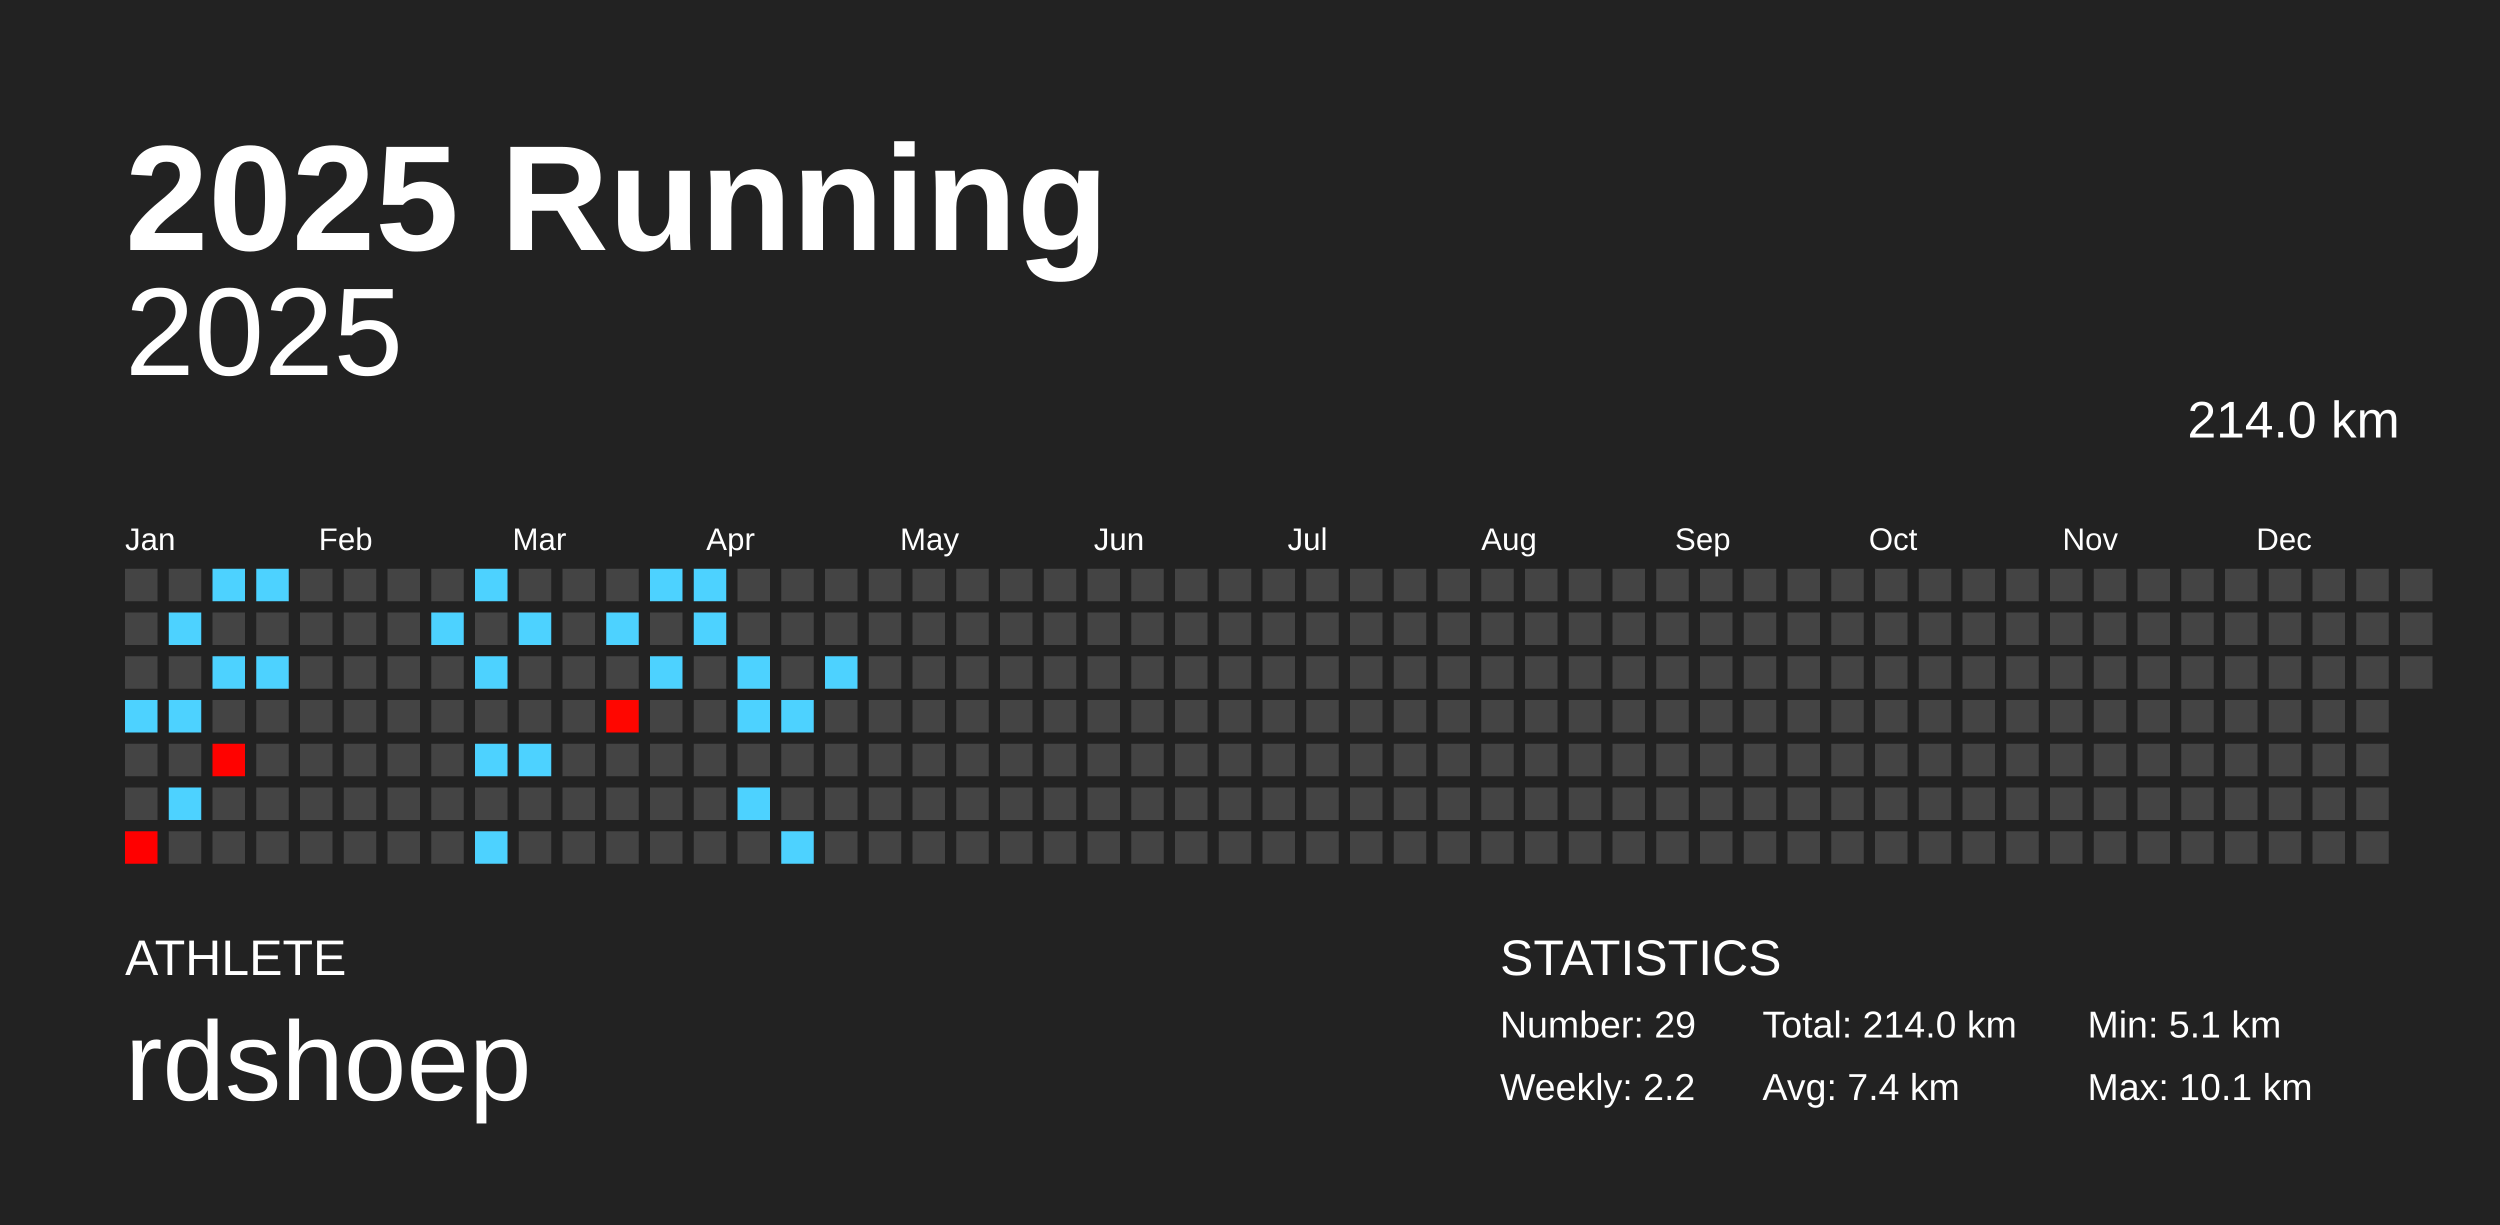
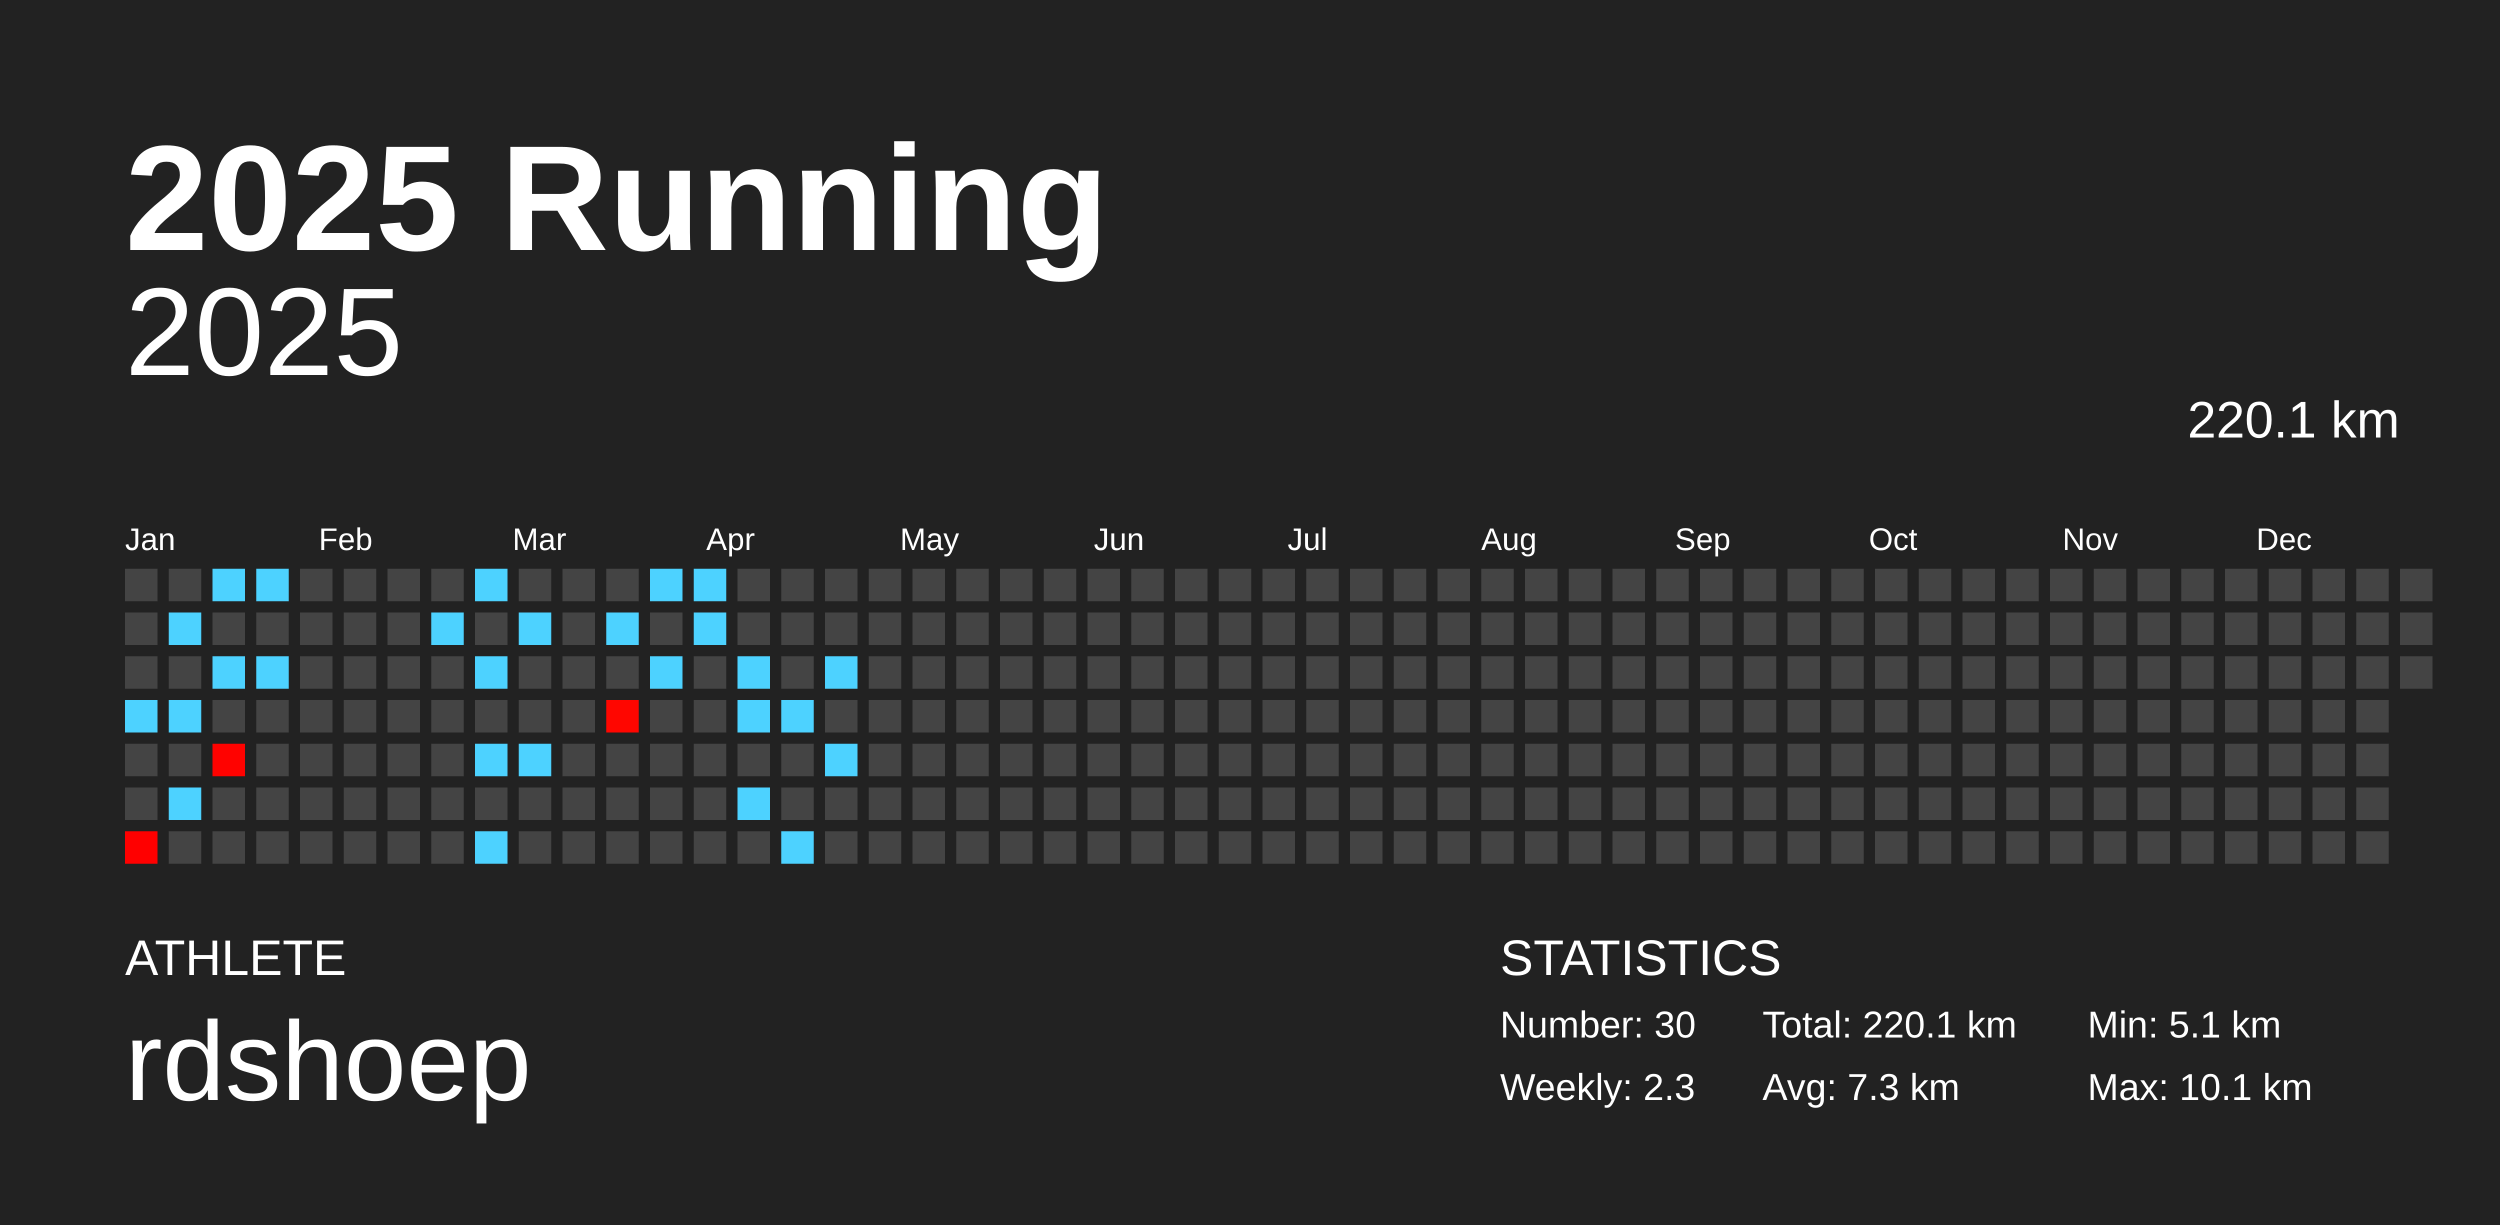
<svg xmlns="http://www.w3.org/2000/svg" baseProfile="full" height="98mm" version="1.1" viewBox="0,0,200,98" width="200mm">
  <defs />
  <rect fill="#222222" height="98" width="200" x="0" y="0" />
  <text fill="#FFFFFF" style="font-size:12px; font-family:Arial; font-weight:bold;" x="10" y="20">2025 Running</text>
  <text fill="#FFFFFF" style="font-size:4px; font-family:Arial" x="10" y="78">ATHLETE</text>
  <text fill="#FFFFFF" style="font-size:9px; font-family:Arial" x="10" y="88">rdshoep</text>
  <text fill="#FFFFFF" style="font-size:4px; font-family:Arial" x="120" y="78">STATISTICS</text>
-   <text fill="#FFFFFF" style="font-size:3px; font-family:Arial" x="120" y="83">Number: 29</text>
-   <text fill="#FFFFFF" style="font-size:3px; font-family:Arial" x="120" y="88">Weekly: 2.2</text>
-   <text fill="#FFFFFF" style="font-size:3px; font-family:Arial" x="141" y="83">Total: 214.0 km</text>
-   <text fill="#FFFFFF" style="font-size:3px; font-family:Arial" x="141" y="88">Avg: 7.4 km</text>
+   <text fill="#FFFFFF" style="font-size:3px; font-family:Arial" x="120" y="83">Number: 30</text>
+   <text fill="#FFFFFF" style="font-size:3px; font-family:Arial" x="120" y="88">Weekly: 2.3</text>
+   <text fill="#FFFFFF" style="font-size:3px; font-family:Arial" x="141" y="83">Total: 220.1 km</text>
+   <text fill="#FFFFFF" style="font-size:3px; font-family:Arial" x="141" y="88">Avg: 7.3 km</text>
  <text fill="#FFFFFF" style="font-size:3px; font-family:Arial" x="167" y="83">Min: 5.1 km</text>
  <text fill="#FFFFFF" style="font-size:3px; font-family:Arial" x="167" y="88">Max: 10.1 km</text>
  <text alignment-baseline="hanging" fill="#FFFFFF" style="font-size:10.0px; font-family:Arial;" x="10" y="30">2025</text>
-   <text alignment-baseline="hanging" fill="#FFFFFF" style="font-size:4.125px; font-family:Arial;" x="175" y="35">214.0 km</text>
+   <text alignment-baseline="hanging" fill="#FFFFFF" style="font-size:4.125px; font-family:Arial;" x="175" y="35">220.1 km</text>
  <text fill="#FFFFFF" style="font-size:2.5px; font-family:Arial" x="10.0" y="44">Jan</text>
  <text fill="#FFFFFF" style="font-size:2.5px; font-family:Arial" x="25.5" y="44">Feb</text>
  <text fill="#FFFFFF" style="font-size:2.5px; font-family:Arial" x="41.0" y="44">Mar</text>
  <text fill="#FFFFFF" style="font-size:2.5px; font-family:Arial" x="56.5" y="44">Apr</text>
  <text fill="#FFFFFF" style="font-size:2.5px; font-family:Arial" x="72.0" y="44">May</text>
  <text fill="#FFFFFF" style="font-size:2.5px; font-family:Arial" x="87.5" y="44">Jun</text>
  <text fill="#FFFFFF" style="font-size:2.5px; font-family:Arial" x="103.0" y="44">Jul</text>
  <text fill="#FFFFFF" style="font-size:2.5px; font-family:Arial" x="118.5" y="44">Aug</text>
  <text fill="#FFFFFF" style="font-size:2.5px; font-family:Arial" x="134.0" y="44">Sep</text>
  <text fill="#FFFFFF" style="font-size:2.5px; font-family:Arial" x="149.5" y="44">Oct</text>
  <text fill="#FFFFFF" style="font-size:2.5px; font-family:Arial" x="165.0" y="44">Nov</text>
  <text fill="#FFFFFF" style="font-size:2.5px; font-family:Arial" x="180.5" y="44">Dec</text>
  <rect fill="#444444" height="2.6" width="2.6" x="10.0" y="45.5" />
  <rect fill="#444444" height="2.6" width="2.6" x="10.0" y="49.0" />
  <rect fill="#444444" height="2.6" width="2.6" x="10.0" y="52.5" />
  <rect fill="#4dd2ff" height="2.6" width="2.6" x="10.0" y="56.0" />
  <rect fill="#444444" height="2.6" width="2.6" x="10.0" y="59.5" />
  <rect fill="#444444" height="2.6" width="2.6" x="10.0" y="63.0" />
  <rect fill="#ff0000" height="2.6" width="2.6" x="10.0" y="66.5" />
  <rect fill="#444444" height="2.6" width="2.6" x="13.5" y="45.5" />
  <rect fill="#4dd2ff" height="2.6" width="2.6" x="13.5" y="49.0" />
  <rect fill="#444444" height="2.6" width="2.6" x="13.5" y="52.5" />
  <rect fill="#4dd2ff" height="2.6" width="2.6" x="13.5" y="56.0" />
  <rect fill="#444444" height="2.6" width="2.6" x="13.5" y="59.5" />
  <rect fill="#4dd2ff" height="2.6" width="2.6" x="13.5" y="63.0" />
  <rect fill="#444444" height="2.6" width="2.6" x="13.5" y="66.5" />
  <rect fill="#4dd2ff" height="2.6" width="2.6" x="17.0" y="45.5" />
  <rect fill="#444444" height="2.6" width="2.6" x="17.0" y="49.0" />
  <rect fill="#4dd2ff" height="2.6" width="2.6" x="17.0" y="52.5" />
  <rect fill="#444444" height="2.6" width="2.6" x="17.0" y="56.0" />
  <rect fill="#ff0200" height="2.6" width="2.6" x="17.0" y="59.5" />
  <rect fill="#444444" height="2.6" width="2.6" x="17.0" y="63.0" />
  <rect fill="#444444" height="2.6" width="2.6" x="17.0" y="66.5" />
  <rect fill="#4dd2ff" height="2.6" width="2.6" x="20.5" y="45.5" />
  <rect fill="#444444" height="2.6" width="2.6" x="20.5" y="49.0" />
  <rect fill="#4dd2ff" height="2.6" width="2.6" x="20.5" y="52.5" />
  <rect fill="#444444" height="2.6" width="2.6" x="20.5" y="56.0" />
  <rect fill="#444444" height="2.6" width="2.6" x="20.5" y="59.5" />
  <rect fill="#444444" height="2.6" width="2.6" x="20.5" y="63.0" />
  <rect fill="#444444" height="2.6" width="2.6" x="20.5" y="66.5" />
  <rect fill="#444444" height="2.6" width="2.6" x="24.0" y="45.5" />
  <rect fill="#444444" height="2.6" width="2.6" x="24.0" y="49.0" />
  <rect fill="#444444" height="2.6" width="2.6" x="24.0" y="52.5" />
  <rect fill="#444444" height="2.6" width="2.6" x="24.0" y="56.0" />
  <rect fill="#444444" height="2.6" width="2.6" x="24.0" y="59.5" />
  <rect fill="#444444" height="2.6" width="2.6" x="24.0" y="63.0" />
  <rect fill="#444444" height="2.6" width="2.6" x="24.0" y="66.5" />
  <rect fill="#444444" height="2.6" width="2.6" x="27.5" y="45.5" />
  <rect fill="#444444" height="2.6" width="2.6" x="27.5" y="49.0" />
  <rect fill="#444444" height="2.6" width="2.6" x="27.5" y="52.5" />
  <rect fill="#444444" height="2.6" width="2.6" x="27.5" y="56.0" />
  <rect fill="#444444" height="2.6" width="2.6" x="27.5" y="59.5" />
  <rect fill="#444444" height="2.6" width="2.6" x="27.5" y="63.0" />
  <rect fill="#444444" height="2.6" width="2.6" x="27.5" y="66.5" />
  <rect fill="#444444" height="2.6" width="2.6" x="31.0" y="45.5" />
  <rect fill="#444444" height="2.6" width="2.6" x="31.0" y="49.0" />
  <rect fill="#444444" height="2.6" width="2.6" x="31.0" y="52.5" />
  <rect fill="#444444" height="2.6" width="2.6" x="31.0" y="56.0" />
  <rect fill="#444444" height="2.6" width="2.6" x="31.0" y="59.5" />
  <rect fill="#444444" height="2.6" width="2.6" x="31.0" y="63.0" />
  <rect fill="#444444" height="2.6" width="2.6" x="31.0" y="66.5" />
  <rect fill="#444444" height="2.6" width="2.6" x="34.5" y="45.5" />
  <rect fill="#4dd2ff" height="2.6" width="2.6" x="34.5" y="49.0" />
  <rect fill="#444444" height="2.6" width="2.6" x="34.5" y="52.5" />
  <rect fill="#444444" height="2.6" width="2.6" x="34.5" y="56.0" />
  <rect fill="#444444" height="2.6" width="2.6" x="34.5" y="59.5" />
  <rect fill="#444444" height="2.6" width="2.6" x="34.5" y="63.0" />
  <rect fill="#444444" height="2.6" width="2.6" x="34.5" y="66.5" />
  <rect fill="#4dd2ff" height="2.6" width="2.6" x="38.0" y="45.5" />
  <rect fill="#444444" height="2.6" width="2.6" x="38.0" y="49.0" />
  <rect fill="#4dd2ff" height="2.6" width="2.6" x="38.0" y="52.5" />
  <rect fill="#444444" height="2.6" width="2.6" x="38.0" y="56.0" />
  <rect fill="#4dd2ff" height="2.6" width="2.6" x="38.0" y="59.5" />
  <rect fill="#444444" height="2.6" width="2.6" x="38.0" y="63.0" />
  <rect fill="#4dd2ff" height="2.6" width="2.6" x="38.0" y="66.5" />
  <rect fill="#444444" height="2.6" width="2.6" x="41.5" y="45.5" />
  <rect fill="#4dd2ff" height="2.6" width="2.6" x="41.5" y="49.0" />
  <rect fill="#444444" height="2.6" width="2.6" x="41.5" y="52.5" />
  <rect fill="#444444" height="2.6" width="2.6" x="41.5" y="56.0" />
  <rect fill="#4dd2ff" height="2.6" width="2.6" x="41.5" y="59.5" />
  <rect fill="#444444" height="2.6" width="2.6" x="41.5" y="63.0" />
  <rect fill="#444444" height="2.6" width="2.6" x="41.5" y="66.5" />
  <rect fill="#444444" height="2.6" width="2.6" x="45.0" y="45.5" />
  <rect fill="#444444" height="2.6" width="2.6" x="45.0" y="49.0" />
  <rect fill="#444444" height="2.6" width="2.6" x="45.0" y="52.5" />
  <rect fill="#444444" height="2.6" width="2.6" x="45.0" y="56.0" />
  <rect fill="#444444" height="2.6" width="2.6" x="45.0" y="59.5" />
  <rect fill="#444444" height="2.6" width="2.6" x="45.0" y="63.0" />
  <rect fill="#444444" height="2.6" width="2.6" x="45.0" y="66.5" />
  <rect fill="#444444" height="2.6" width="2.6" x="48.5" y="45.5" />
  <rect fill="#4dd2ff" height="2.6" width="2.6" x="48.5" y="49.0" />
  <rect fill="#444444" height="2.6" width="2.6" x="48.5" y="52.5" />
  <rect fill="#ff0600" height="2.6" width="2.6" x="48.5" y="56.0" />
  <rect fill="#444444" height="2.6" width="2.6" x="48.5" y="59.5" />
  <rect fill="#444444" height="2.6" width="2.6" x="48.5" y="63.0" />
  <rect fill="#444444" height="2.6" width="2.6" x="48.5" y="66.5" />
  <rect fill="#4dd2ff" height="2.6" width="2.6" x="52.0" y="45.5" />
  <rect fill="#444444" height="2.6" width="2.6" x="52.0" y="49.0" />
  <rect fill="#4dd2ff" height="2.6" width="2.6" x="52.0" y="52.5" />
  <rect fill="#444444" height="2.6" width="2.6" x="52.0" y="56.0" />
  <rect fill="#444444" height="2.6" width="2.6" x="52.0" y="59.5" />
  <rect fill="#444444" height="2.6" width="2.6" x="52.0" y="63.0" />
  <rect fill="#444444" height="2.6" width="2.6" x="52.0" y="66.5" />
  <rect fill="#4dd2ff" height="2.6" width="2.6" x="55.5" y="45.5" />
  <rect fill="#4dd2ff" height="2.6" width="2.6" x="55.5" y="49.0" />
  <rect fill="#444444" height="2.6" width="2.6" x="55.5" y="52.5" />
  <rect fill="#444444" height="2.6" width="2.6" x="55.5" y="56.0" />
  <rect fill="#444444" height="2.6" width="2.6" x="55.5" y="59.5" />
  <rect fill="#444444" height="2.6" width="2.6" x="55.5" y="63.0" />
  <rect fill="#444444" height="2.6" width="2.6" x="55.5" y="66.5" />
  <rect fill="#444444" height="2.6" width="2.6" x="59.0" y="45.5" />
  <rect fill="#444444" height="2.6" width="2.6" x="59.0" y="49.0" />
  <rect fill="#4dd2ff" height="2.6" width="2.6" x="59.0" y="52.5" />
  <rect fill="#4dd2ff" height="2.6" width="2.6" x="59.0" y="56.0" />
  <rect fill="#444444" height="2.6" width="2.6" x="59.0" y="59.5" />
  <rect fill="#4dd2ff" height="2.6" width="2.6" x="59.0" y="63.0" />
  <rect fill="#444444" height="2.6" width="2.6" x="59.0" y="66.5" />
  <rect fill="#444444" height="2.6" width="2.6" x="62.5" y="45.5" />
  <rect fill="#444444" height="2.6" width="2.6" x="62.5" y="49.0" />
  <rect fill="#444444" height="2.6" width="2.6" x="62.5" y="52.5" />
  <rect fill="#4dd2ff" height="2.6" width="2.6" x="62.5" y="56.0" />
  <rect fill="#444444" height="2.6" width="2.6" x="62.5" y="59.5" />
  <rect fill="#444444" height="2.6" width="2.6" x="62.5" y="63.0" />
  <rect fill="#4dd2ff" height="2.6" width="2.6" x="62.5" y="66.5" />
  <rect fill="#444444" height="2.6" width="2.6" x="66.0" y="45.5" />
  <rect fill="#444444" height="2.6" width="2.6" x="66.0" y="49.0" />
  <rect fill="#4dd2ff" height="2.6" width="2.6" x="66.0" y="52.5" />
  <rect fill="#444444" height="2.6" width="2.6" x="66.0" y="56.0" />
-   <rect fill="#444444" height="2.6" width="2.6" x="66.0" y="59.5" />
+   <rect fill="#4dd2ff" height="2.6" width="2.6" x="66.0" y="59.5" />
  <rect fill="#444444" height="2.6" width="2.6" x="66.0" y="63.0" />
  <rect fill="#444444" height="2.6" width="2.6" x="66.0" y="66.5" />
  <rect fill="#444444" height="2.6" width="2.6" x="69.5" y="45.5" />
  <rect fill="#444444" height="2.6" width="2.6" x="69.5" y="49.0" />
  <rect fill="#444444" height="2.6" width="2.6" x="69.5" y="52.5" />
  <rect fill="#444444" height="2.6" width="2.6" x="69.5" y="56.0" />
  <rect fill="#444444" height="2.6" width="2.6" x="69.5" y="59.5" />
  <rect fill="#444444" height="2.6" width="2.6" x="69.5" y="63.0" />
  <rect fill="#444444" height="2.6" width="2.6" x="69.5" y="66.5" />
  <rect fill="#444444" height="2.6" width="2.6" x="73.0" y="45.5" />
  <rect fill="#444444" height="2.6" width="2.6" x="73.0" y="49.0" />
  <rect fill="#444444" height="2.6" width="2.6" x="73.0" y="52.5" />
  <rect fill="#444444" height="2.6" width="2.6" x="73.0" y="56.0" />
  <rect fill="#444444" height="2.6" width="2.6" x="73.0" y="59.5" />
  <rect fill="#444444" height="2.6" width="2.6" x="73.0" y="63.0" />
  <rect fill="#444444" height="2.6" width="2.6" x="73.0" y="66.5" />
  <rect fill="#444444" height="2.6" width="2.6" x="76.5" y="45.5" />
  <rect fill="#444444" height="2.6" width="2.6" x="76.5" y="49.0" />
  <rect fill="#444444" height="2.6" width="2.6" x="76.5" y="52.5" />
  <rect fill="#444444" height="2.6" width="2.6" x="76.5" y="56.0" />
  <rect fill="#444444" height="2.6" width="2.6" x="76.5" y="59.5" />
  <rect fill="#444444" height="2.6" width="2.6" x="76.5" y="63.0" />
  <rect fill="#444444" height="2.6" width="2.6" x="76.5" y="66.5" />
  <rect fill="#444444" height="2.6" width="2.6" x="80.0" y="45.5" />
  <rect fill="#444444" height="2.6" width="2.6" x="80.0" y="49.0" />
  <rect fill="#444444" height="2.6" width="2.6" x="80.0" y="52.5" />
  <rect fill="#444444" height="2.6" width="2.6" x="80.0" y="56.0" />
  <rect fill="#444444" height="2.6" width="2.6" x="80.0" y="59.5" />
  <rect fill="#444444" height="2.6" width="2.6" x="80.0" y="63.0" />
  <rect fill="#444444" height="2.6" width="2.6" x="80.0" y="66.5" />
  <rect fill="#444444" height="2.6" width="2.6" x="83.5" y="45.5" />
  <rect fill="#444444" height="2.6" width="2.6" x="83.5" y="49.0" />
  <rect fill="#444444" height="2.6" width="2.6" x="83.5" y="52.5" />
  <rect fill="#444444" height="2.6" width="2.6" x="83.5" y="56.0" />
  <rect fill="#444444" height="2.6" width="2.6" x="83.5" y="59.5" />
  <rect fill="#444444" height="2.6" width="2.6" x="83.5" y="63.0" />
  <rect fill="#444444" height="2.6" width="2.6" x="83.5" y="66.5" />
  <rect fill="#444444" height="2.6" width="2.6" x="87.0" y="45.5" />
  <rect fill="#444444" height="2.6" width="2.6" x="87.0" y="49.0" />
  <rect fill="#444444" height="2.6" width="2.6" x="87.0" y="52.5" />
  <rect fill="#444444" height="2.6" width="2.6" x="87.0" y="56.0" />
  <rect fill="#444444" height="2.6" width="2.6" x="87.0" y="59.5" />
  <rect fill="#444444" height="2.6" width="2.6" x="87.0" y="63.0" />
  <rect fill="#444444" height="2.6" width="2.6" x="87.0" y="66.5" />
  <rect fill="#444444" height="2.6" width="2.6" x="90.5" y="45.5" />
  <rect fill="#444444" height="2.6" width="2.6" x="90.5" y="49.0" />
  <rect fill="#444444" height="2.6" width="2.6" x="90.5" y="52.5" />
  <rect fill="#444444" height="2.6" width="2.6" x="90.5" y="56.0" />
  <rect fill="#444444" height="2.6" width="2.6" x="90.5" y="59.5" />
  <rect fill="#444444" height="2.6" width="2.6" x="90.5" y="63.0" />
  <rect fill="#444444" height="2.6" width="2.6" x="90.5" y="66.5" />
  <rect fill="#444444" height="2.6" width="2.6" x="94.0" y="45.5" />
  <rect fill="#444444" height="2.6" width="2.6" x="94.0" y="49.0" />
  <rect fill="#444444" height="2.6" width="2.6" x="94.0" y="52.5" />
  <rect fill="#444444" height="2.6" width="2.6" x="94.0" y="56.0" />
  <rect fill="#444444" height="2.6" width="2.6" x="94.0" y="59.5" />
  <rect fill="#444444" height="2.6" width="2.6" x="94.0" y="63.0" />
  <rect fill="#444444" height="2.6" width="2.6" x="94.0" y="66.5" />
  <rect fill="#444444" height="2.6" width="2.6" x="97.5" y="45.5" />
  <rect fill="#444444" height="2.6" width="2.6" x="97.5" y="49.0" />
  <rect fill="#444444" height="2.6" width="2.6" x="97.5" y="52.5" />
  <rect fill="#444444" height="2.6" width="2.6" x="97.5" y="56.0" />
  <rect fill="#444444" height="2.6" width="2.6" x="97.5" y="59.5" />
  <rect fill="#444444" height="2.6" width="2.6" x="97.5" y="63.0" />
  <rect fill="#444444" height="2.6" width="2.6" x="97.5" y="66.5" />
  <rect fill="#444444" height="2.6" width="2.6" x="101.0" y="45.5" />
  <rect fill="#444444" height="2.6" width="2.6" x="101.0" y="49.0" />
  <rect fill="#444444" height="2.6" width="2.6" x="101.0" y="52.5" />
  <rect fill="#444444" height="2.6" width="2.6" x="101.0" y="56.0" />
  <rect fill="#444444" height="2.6" width="2.6" x="101.0" y="59.5" />
  <rect fill="#444444" height="2.6" width="2.6" x="101.0" y="63.0" />
  <rect fill="#444444" height="2.6" width="2.6" x="101.0" y="66.5" />
  <rect fill="#444444" height="2.6" width="2.6" x="104.5" y="45.5" />
  <rect fill="#444444" height="2.6" width="2.6" x="104.5" y="49.0" />
  <rect fill="#444444" height="2.6" width="2.6" x="104.5" y="52.5" />
  <rect fill="#444444" height="2.6" width="2.6" x="104.5" y="56.0" />
  <rect fill="#444444" height="2.6" width="2.6" x="104.5" y="59.5" />
  <rect fill="#444444" height="2.6" width="2.6" x="104.5" y="63.0" />
  <rect fill="#444444" height="2.6" width="2.6" x="104.5" y="66.5" />
  <rect fill="#444444" height="2.6" width="2.6" x="108.0" y="45.5" />
  <rect fill="#444444" height="2.6" width="2.6" x="108.0" y="49.0" />
  <rect fill="#444444" height="2.6" width="2.6" x="108.0" y="52.5" />
  <rect fill="#444444" height="2.6" width="2.6" x="108.0" y="56.0" />
  <rect fill="#444444" height="2.6" width="2.6" x="108.0" y="59.5" />
  <rect fill="#444444" height="2.6" width="2.6" x="108.0" y="63.0" />
  <rect fill="#444444" height="2.6" width="2.6" x="108.0" y="66.5" />
  <rect fill="#444444" height="2.6" width="2.6" x="111.5" y="45.5" />
  <rect fill="#444444" height="2.6" width="2.6" x="111.5" y="49.0" />
  <rect fill="#444444" height="2.6" width="2.6" x="111.5" y="52.5" />
  <rect fill="#444444" height="2.6" width="2.6" x="111.5" y="56.0" />
  <rect fill="#444444" height="2.6" width="2.6" x="111.5" y="59.5" />
  <rect fill="#444444" height="2.6" width="2.6" x="111.5" y="63.0" />
  <rect fill="#444444" height="2.6" width="2.6" x="111.5" y="66.5" />
  <rect fill="#444444" height="2.6" width="2.6" x="115.0" y="45.5" />
  <rect fill="#444444" height="2.6" width="2.6" x="115.0" y="49.0" />
  <rect fill="#444444" height="2.6" width="2.6" x="115.0" y="52.5" />
  <rect fill="#444444" height="2.6" width="2.6" x="115.0" y="56.0" />
  <rect fill="#444444" height="2.6" width="2.6" x="115.0" y="59.5" />
  <rect fill="#444444" height="2.6" width="2.6" x="115.0" y="63.0" />
  <rect fill="#444444" height="2.6" width="2.6" x="115.0" y="66.5" />
  <rect fill="#444444" height="2.6" width="2.6" x="118.5" y="45.5" />
  <rect fill="#444444" height="2.6" width="2.6" x="118.5" y="49.0" />
  <rect fill="#444444" height="2.6" width="2.6" x="118.5" y="52.5" />
  <rect fill="#444444" height="2.6" width="2.6" x="118.5" y="56.0" />
  <rect fill="#444444" height="2.6" width="2.6" x="118.5" y="59.5" />
  <rect fill="#444444" height="2.6" width="2.6" x="118.5" y="63.0" />
  <rect fill="#444444" height="2.6" width="2.6" x="118.5" y="66.5" />
  <rect fill="#444444" height="2.6" width="2.6" x="122.0" y="45.5" />
  <rect fill="#444444" height="2.6" width="2.6" x="122.0" y="49.0" />
  <rect fill="#444444" height="2.6" width="2.6" x="122.0" y="52.5" />
  <rect fill="#444444" height="2.6" width="2.6" x="122.0" y="56.0" />
  <rect fill="#444444" height="2.6" width="2.6" x="122.0" y="59.5" />
  <rect fill="#444444" height="2.6" width="2.6" x="122.0" y="63.0" />
  <rect fill="#444444" height="2.6" width="2.6" x="122.0" y="66.5" />
  <rect fill="#444444" height="2.6" width="2.6" x="125.5" y="45.5" />
  <rect fill="#444444" height="2.6" width="2.6" x="125.5" y="49.0" />
  <rect fill="#444444" height="2.6" width="2.6" x="125.5" y="52.5" />
  <rect fill="#444444" height="2.6" width="2.6" x="125.5" y="56.0" />
  <rect fill="#444444" height="2.6" width="2.6" x="125.5" y="59.5" />
  <rect fill="#444444" height="2.6" width="2.6" x="125.5" y="63.0" />
  <rect fill="#444444" height="2.6" width="2.6" x="125.5" y="66.5" />
  <rect fill="#444444" height="2.6" width="2.6" x="129.0" y="45.5" />
  <rect fill="#444444" height="2.6" width="2.6" x="129.0" y="49.0" />
  <rect fill="#444444" height="2.6" width="2.6" x="129.0" y="52.5" />
  <rect fill="#444444" height="2.6" width="2.6" x="129.0" y="56.0" />
  <rect fill="#444444" height="2.6" width="2.6" x="129.0" y="59.5" />
  <rect fill="#444444" height="2.6" width="2.6" x="129.0" y="63.0" />
  <rect fill="#444444" height="2.6" width="2.6" x="129.0" y="66.5" />
  <rect fill="#444444" height="2.6" width="2.6" x="132.5" y="45.5" />
  <rect fill="#444444" height="2.6" width="2.6" x="132.5" y="49.0" />
  <rect fill="#444444" height="2.6" width="2.6" x="132.5" y="52.5" />
  <rect fill="#444444" height="2.6" width="2.6" x="132.5" y="56.0" />
  <rect fill="#444444" height="2.6" width="2.6" x="132.5" y="59.5" />
  <rect fill="#444444" height="2.6" width="2.6" x="132.5" y="63.0" />
  <rect fill="#444444" height="2.6" width="2.6" x="132.5" y="66.5" />
  <rect fill="#444444" height="2.6" width="2.6" x="136.0" y="45.5" />
  <rect fill="#444444" height="2.6" width="2.6" x="136.0" y="49.0" />
  <rect fill="#444444" height="2.6" width="2.6" x="136.0" y="52.5" />
  <rect fill="#444444" height="2.6" width="2.6" x="136.0" y="56.0" />
  <rect fill="#444444" height="2.6" width="2.6" x="136.0" y="59.5" />
  <rect fill="#444444" height="2.6" width="2.6" x="136.0" y="63.0" />
  <rect fill="#444444" height="2.6" width="2.6" x="136.0" y="66.5" />
  <rect fill="#444444" height="2.6" width="2.6" x="139.5" y="45.5" />
  <rect fill="#444444" height="2.6" width="2.6" x="139.5" y="49.0" />
  <rect fill="#444444" height="2.6" width="2.6" x="139.5" y="52.5" />
  <rect fill="#444444" height="2.6" width="2.6" x="139.5" y="56.0" />
  <rect fill="#444444" height="2.6" width="2.6" x="139.5" y="59.5" />
  <rect fill="#444444" height="2.6" width="2.6" x="139.5" y="63.0" />
  <rect fill="#444444" height="2.6" width="2.6" x="139.5" y="66.5" />
  <rect fill="#444444" height="2.6" width="2.6" x="143.0" y="45.5" />
  <rect fill="#444444" height="2.6" width="2.6" x="143.0" y="49.0" />
  <rect fill="#444444" height="2.6" width="2.6" x="143.0" y="52.5" />
  <rect fill="#444444" height="2.6" width="2.6" x="143.0" y="56.0" />
  <rect fill="#444444" height="2.6" width="2.6" x="143.0" y="59.5" />
  <rect fill="#444444" height="2.6" width="2.6" x="143.0" y="63.0" />
  <rect fill="#444444" height="2.6" width="2.6" x="143.0" y="66.5" />
  <rect fill="#444444" height="2.6" width="2.6" x="146.5" y="45.5" />
  <rect fill="#444444" height="2.6" width="2.6" x="146.5" y="49.0" />
  <rect fill="#444444" height="2.6" width="2.6" x="146.5" y="52.5" />
  <rect fill="#444444" height="2.6" width="2.6" x="146.5" y="56.0" />
  <rect fill="#444444" height="2.6" width="2.6" x="146.5" y="59.5" />
  <rect fill="#444444" height="2.6" width="2.6" x="146.5" y="63.0" />
  <rect fill="#444444" height="2.6" width="2.6" x="146.5" y="66.5" />
  <rect fill="#444444" height="2.6" width="2.6" x="150.0" y="45.5" />
  <rect fill="#444444" height="2.6" width="2.6" x="150.0" y="49.0" />
  <rect fill="#444444" height="2.6" width="2.6" x="150.0" y="52.5" />
  <rect fill="#444444" height="2.6" width="2.6" x="150.0" y="56.0" />
  <rect fill="#444444" height="2.6" width="2.6" x="150.0" y="59.5" />
  <rect fill="#444444" height="2.6" width="2.6" x="150.0" y="63.0" />
  <rect fill="#444444" height="2.6" width="2.6" x="150.0" y="66.5" />
  <rect fill="#444444" height="2.6" width="2.6" x="153.5" y="45.5" />
  <rect fill="#444444" height="2.6" width="2.6" x="153.5" y="49.0" />
  <rect fill="#444444" height="2.6" width="2.6" x="153.5" y="52.5" />
  <rect fill="#444444" height="2.6" width="2.6" x="153.5" y="56.0" />
  <rect fill="#444444" height="2.6" width="2.6" x="153.5" y="59.5" />
  <rect fill="#444444" height="2.6" width="2.6" x="153.5" y="63.0" />
  <rect fill="#444444" height="2.6" width="2.6" x="153.5" y="66.5" />
  <rect fill="#444444" height="2.6" width="2.6" x="157.0" y="45.5" />
  <rect fill="#444444" height="2.6" width="2.6" x="157.0" y="49.0" />
  <rect fill="#444444" height="2.6" width="2.6" x="157.0" y="52.5" />
  <rect fill="#444444" height="2.6" width="2.6" x="157.0" y="56.0" />
  <rect fill="#444444" height="2.6" width="2.6" x="157.0" y="59.5" />
  <rect fill="#444444" height="2.6" width="2.6" x="157.0" y="63.0" />
  <rect fill="#444444" height="2.6" width="2.6" x="157.0" y="66.5" />
  <rect fill="#444444" height="2.6" width="2.6" x="160.5" y="45.5" />
  <rect fill="#444444" height="2.6" width="2.6" x="160.5" y="49.0" />
  <rect fill="#444444" height="2.6" width="2.6" x="160.5" y="52.5" />
  <rect fill="#444444" height="2.6" width="2.6" x="160.5" y="56.0" />
  <rect fill="#444444" height="2.6" width="2.6" x="160.5" y="59.5" />
  <rect fill="#444444" height="2.6" width="2.6" x="160.5" y="63.0" />
  <rect fill="#444444" height="2.6" width="2.6" x="160.5" y="66.5" />
  <rect fill="#444444" height="2.6" width="2.6" x="164.0" y="45.5" />
  <rect fill="#444444" height="2.6" width="2.6" x="164.0" y="49.0" />
  <rect fill="#444444" height="2.6" width="2.6" x="164.0" y="52.5" />
  <rect fill="#444444" height="2.6" width="2.6" x="164.0" y="56.0" />
  <rect fill="#444444" height="2.6" width="2.6" x="164.0" y="59.5" />
  <rect fill="#444444" height="2.6" width="2.6" x="164.0" y="63.0" />
  <rect fill="#444444" height="2.6" width="2.6" x="164.0" y="66.5" />
  <rect fill="#444444" height="2.6" width="2.6" x="167.5" y="45.5" />
  <rect fill="#444444" height="2.6" width="2.6" x="167.5" y="49.0" />
  <rect fill="#444444" height="2.6" width="2.6" x="167.5" y="52.5" />
  <rect fill="#444444" height="2.6" width="2.6" x="167.5" y="56.0" />
  <rect fill="#444444" height="2.6" width="2.6" x="167.5" y="59.5" />
  <rect fill="#444444" height="2.6" width="2.6" x="167.5" y="63.0" />
  <rect fill="#444444" height="2.6" width="2.6" x="167.5" y="66.5" />
  <rect fill="#444444" height="2.6" width="2.6" x="171.0" y="45.5" />
  <rect fill="#444444" height="2.6" width="2.6" x="171.0" y="49.0" />
  <rect fill="#444444" height="2.6" width="2.6" x="171.0" y="52.5" />
  <rect fill="#444444" height="2.6" width="2.6" x="171.0" y="56.0" />
  <rect fill="#444444" height="2.6" width="2.6" x="171.0" y="59.5" />
  <rect fill="#444444" height="2.6" width="2.6" x="171.0" y="63.0" />
  <rect fill="#444444" height="2.6" width="2.6" x="171.0" y="66.5" />
  <rect fill="#444444" height="2.6" width="2.6" x="174.5" y="45.5" />
  <rect fill="#444444" height="2.6" width="2.6" x="174.5" y="49.0" />
  <rect fill="#444444" height="2.6" width="2.6" x="174.5" y="52.5" />
  <rect fill="#444444" height="2.6" width="2.6" x="174.5" y="56.0" />
  <rect fill="#444444" height="2.6" width="2.6" x="174.5" y="59.5" />
  <rect fill="#444444" height="2.6" width="2.6" x="174.5" y="63.0" />
  <rect fill="#444444" height="2.6" width="2.6" x="174.5" y="66.5" />
  <rect fill="#444444" height="2.6" width="2.6" x="178.0" y="45.5" />
  <rect fill="#444444" height="2.6" width="2.6" x="178.0" y="49.0" />
  <rect fill="#444444" height="2.6" width="2.6" x="178.0" y="52.5" />
  <rect fill="#444444" height="2.6" width="2.6" x="178.0" y="56.0" />
  <rect fill="#444444" height="2.6" width="2.6" x="178.0" y="59.5" />
  <rect fill="#444444" height="2.6" width="2.6" x="178.0" y="63.0" />
  <rect fill="#444444" height="2.6" width="2.6" x="178.0" y="66.5" />
  <rect fill="#444444" height="2.6" width="2.6" x="181.5" y="45.5" />
  <rect fill="#444444" height="2.6" width="2.6" x="181.5" y="49.0" />
  <rect fill="#444444" height="2.6" width="2.6" x="181.5" y="52.5" />
  <rect fill="#444444" height="2.6" width="2.6" x="181.5" y="56.0" />
  <rect fill="#444444" height="2.6" width="2.6" x="181.5" y="59.5" />
  <rect fill="#444444" height="2.6" width="2.6" x="181.5" y="63.0" />
  <rect fill="#444444" height="2.6" width="2.6" x="181.5" y="66.5" />
  <rect fill="#444444" height="2.6" width="2.6" x="185.0" y="45.5" />
  <rect fill="#444444" height="2.6" width="2.6" x="185.0" y="49.0" />
  <rect fill="#444444" height="2.6" width="2.6" x="185.0" y="52.5" />
  <rect fill="#444444" height="2.6" width="2.6" x="185.0" y="56.0" />
  <rect fill="#444444" height="2.6" width="2.6" x="185.0" y="59.5" />
  <rect fill="#444444" height="2.6" width="2.6" x="185.0" y="63.0" />
  <rect fill="#444444" height="2.6" width="2.6" x="185.0" y="66.5" />
  <rect fill="#444444" height="2.6" width="2.6" x="188.5" y="45.5" />
  <rect fill="#444444" height="2.6" width="2.6" x="188.5" y="49.0" />
  <rect fill="#444444" height="2.6" width="2.6" x="188.5" y="52.5" />
  <rect fill="#444444" height="2.6" width="2.6" x="188.5" y="56.0" />
  <rect fill="#444444" height="2.6" width="2.6" x="188.5" y="59.5" />
  <rect fill="#444444" height="2.6" width="2.6" x="188.5" y="63.0" />
  <rect fill="#444444" height="2.6" width="2.6" x="188.5" y="66.5" />
  <rect fill="#444444" height="2.6" width="2.6" x="192.0" y="45.5" />
  <rect fill="#444444" height="2.6" width="2.6" x="192.0" y="49.0" />
  <rect fill="#444444" height="2.6" width="2.6" x="192.0" y="52.5" />
</svg>
